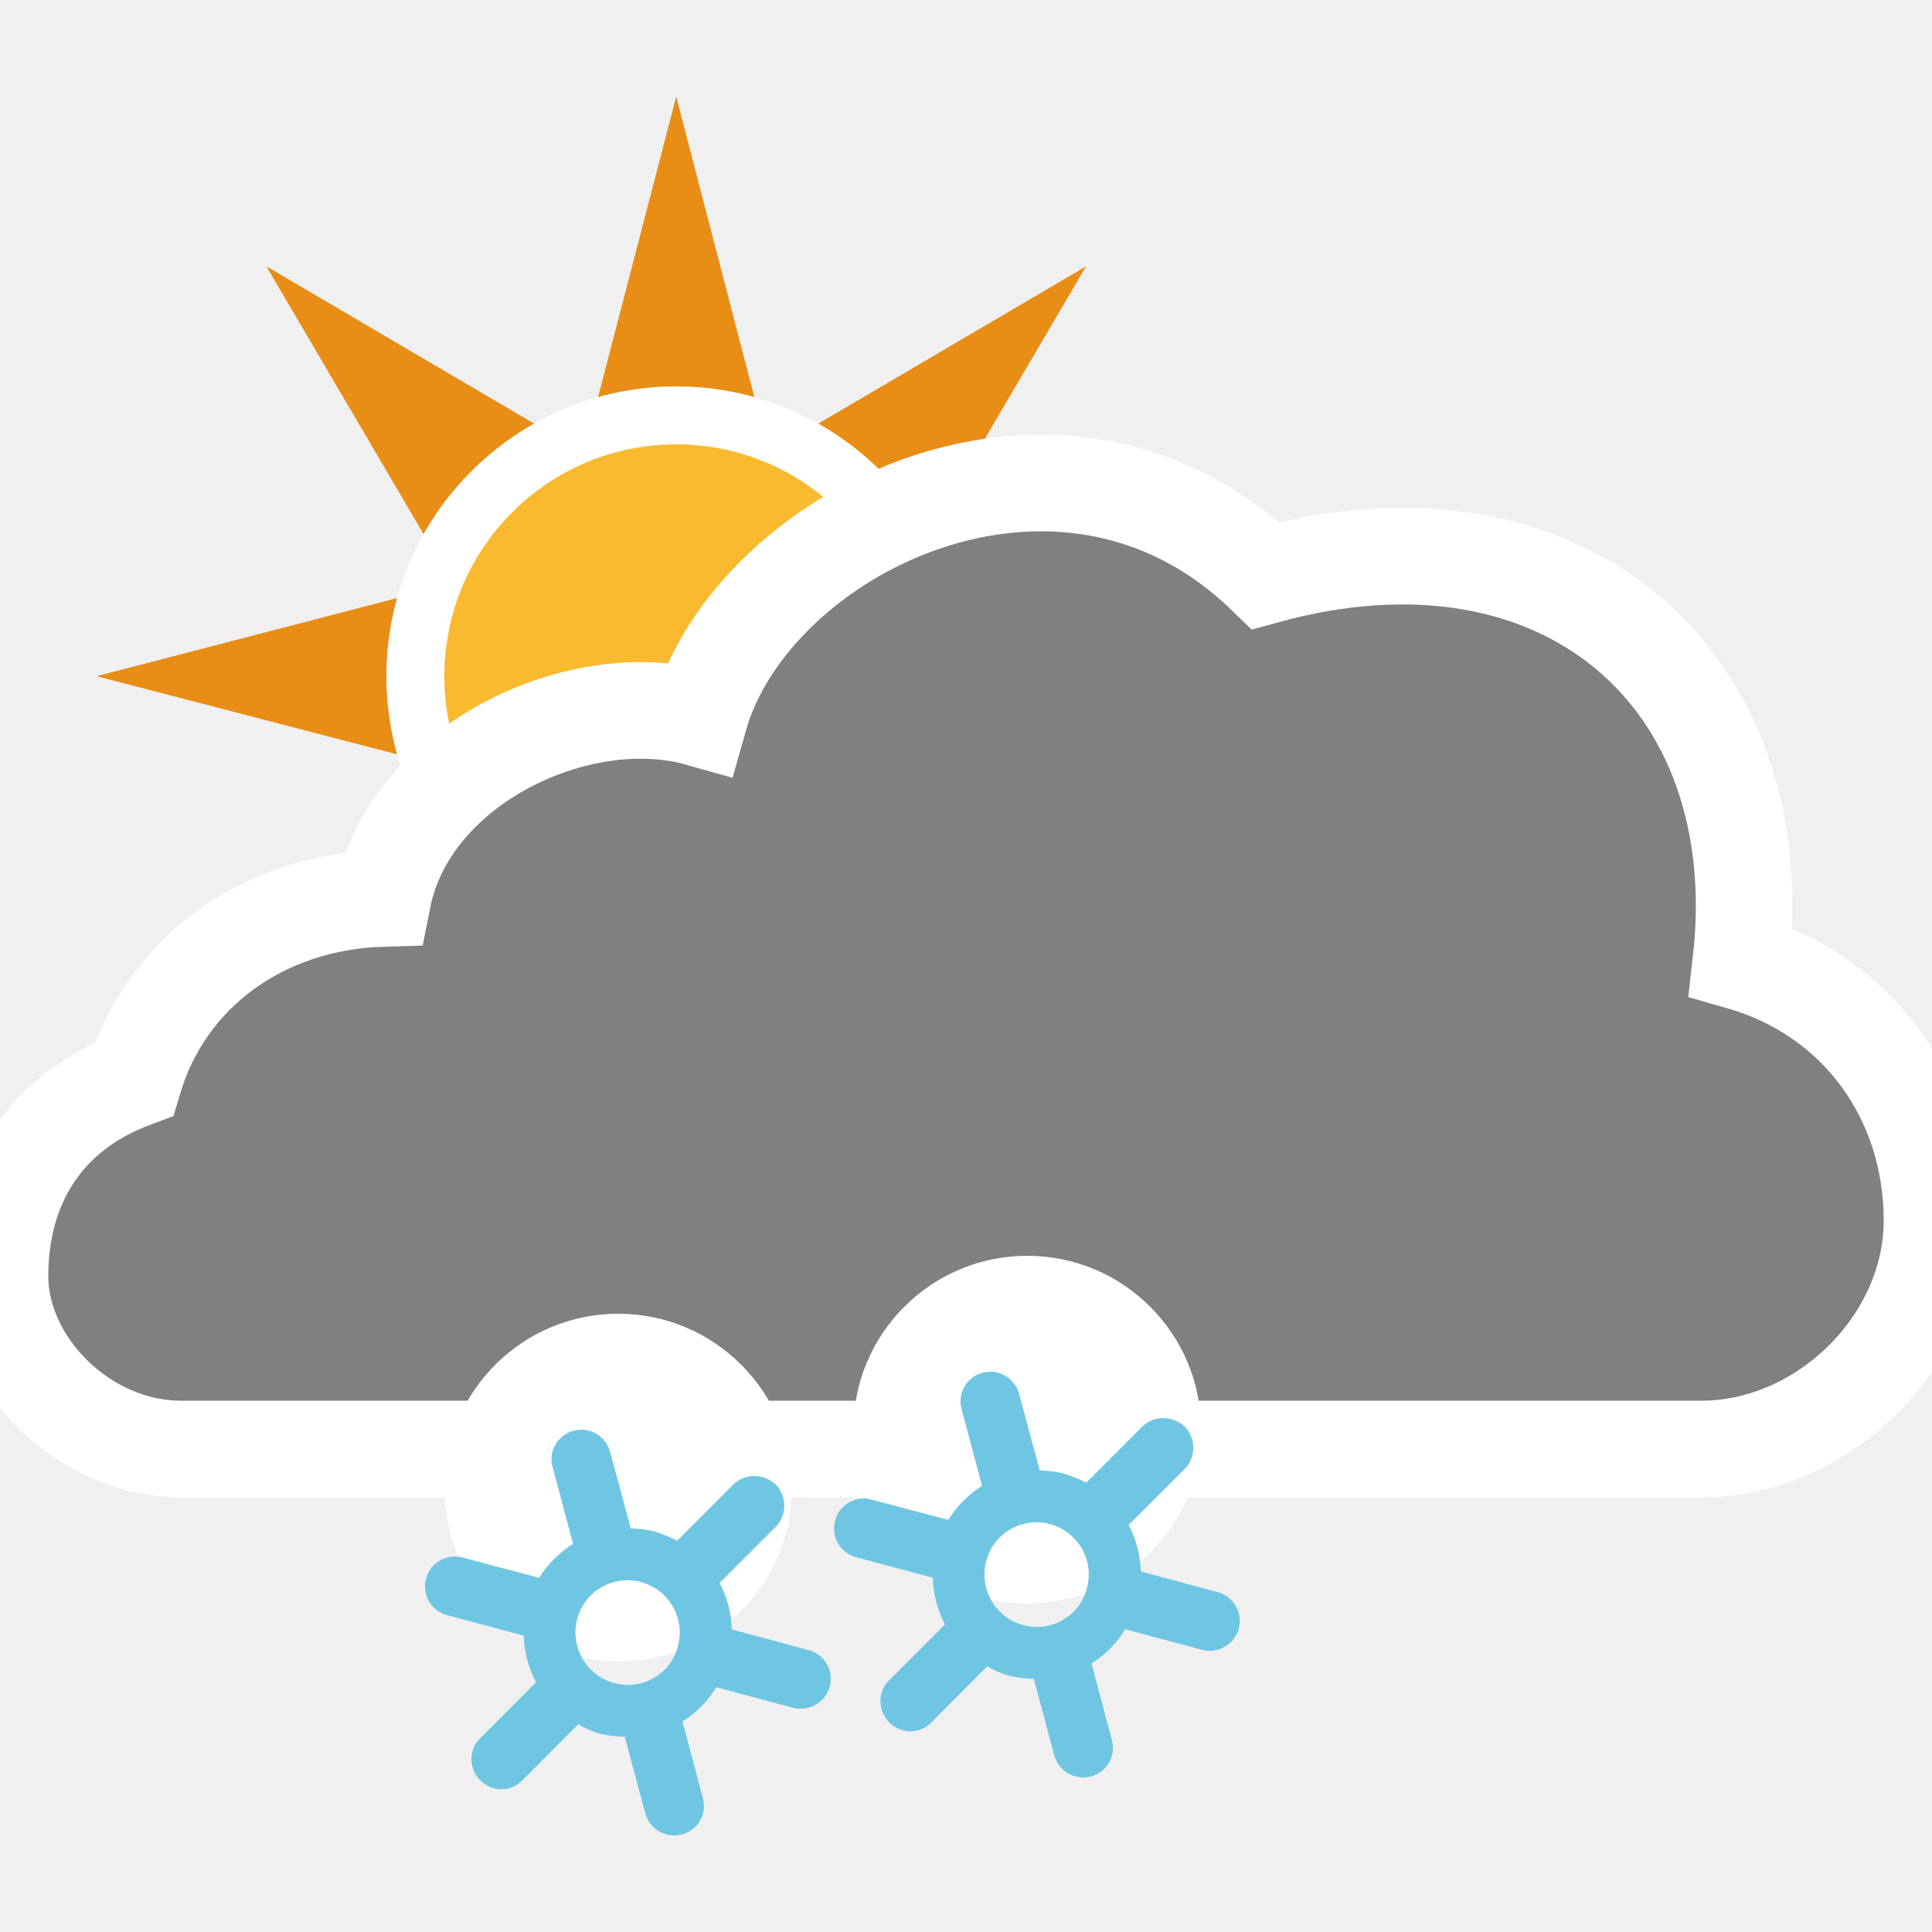
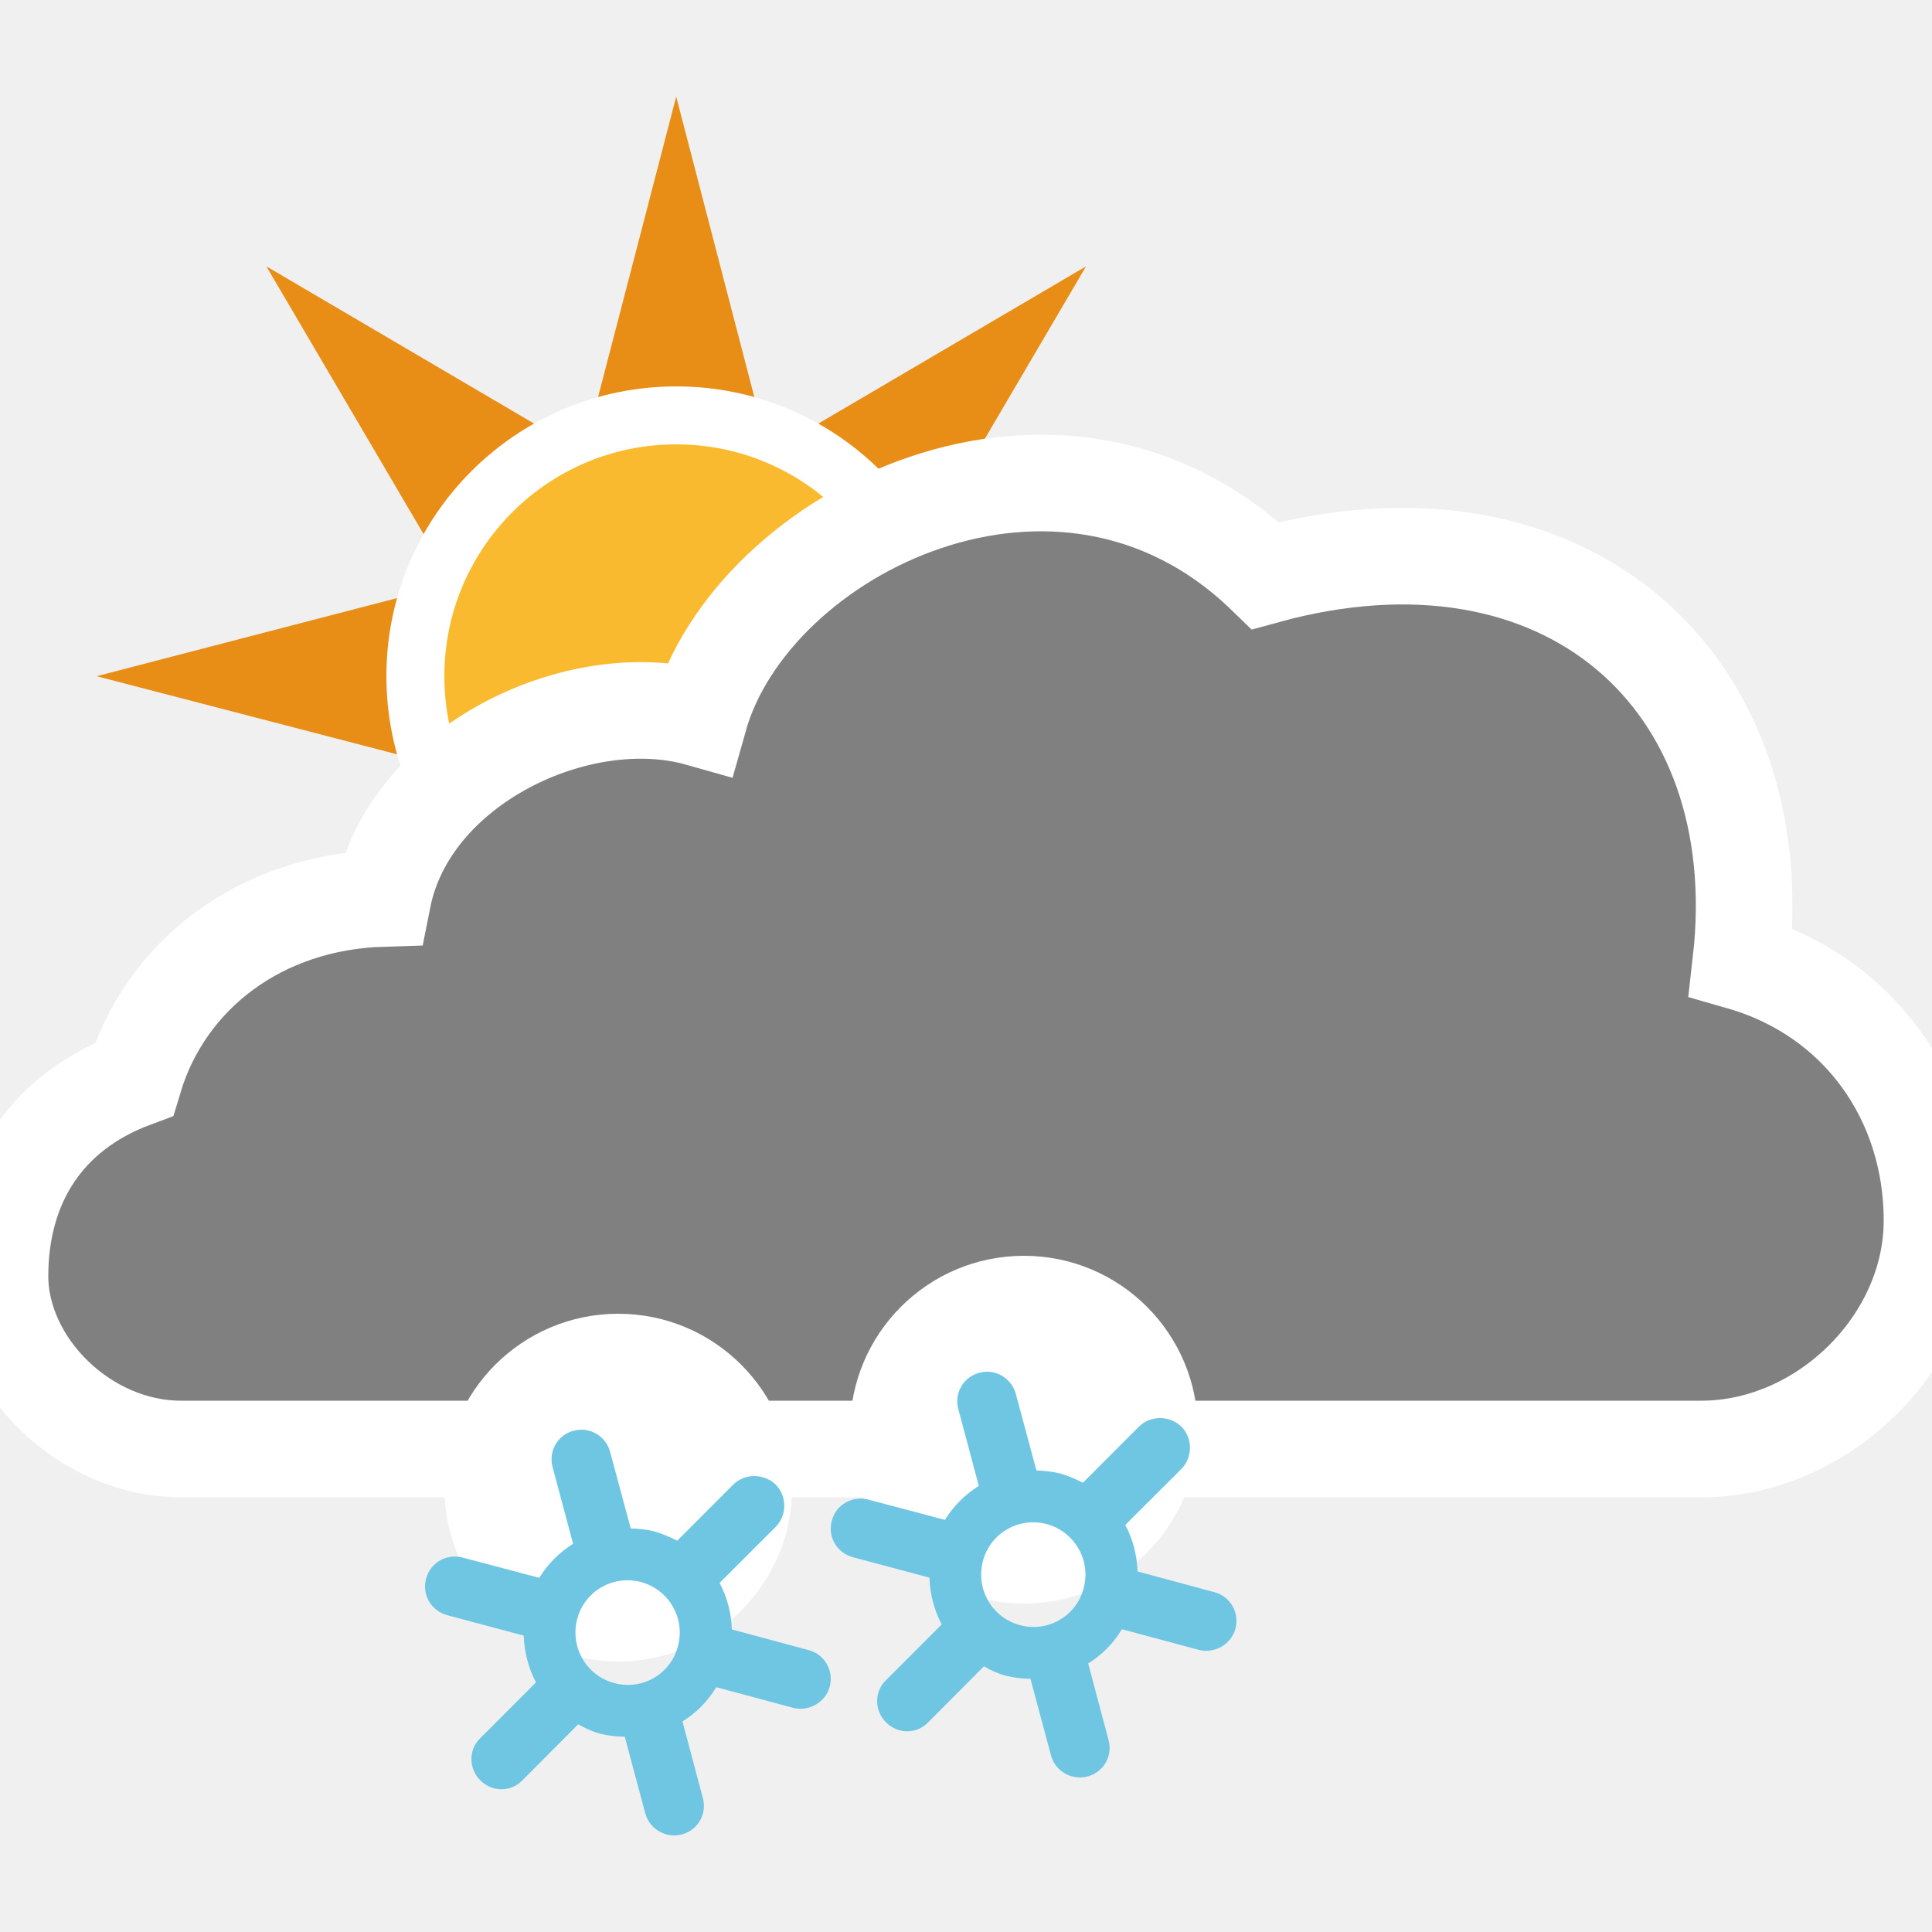
<svg xmlns="http://www.w3.org/2000/svg" version="1.1" x="0px" y="0px" width="100px" height="100px" viewBox="0 0 100 100" enable-background="new 0 0 100 100" xml:space="preserve">
  <g id="snow_shower_thunder">
</g>
  <g id="sleet_shower_thunder">
</g>
  <g id="rain_shower_thunder">
</g>
  <g id="clouds">
</g>
  <g id="snow_shower">
    <g id="day_5_">
      <polygon fill="#E88D15" points="46.57,39.791 65,35 46.57,30.209 56.214,13.786 39.792,23.431 35,5 30.208,23.431 13.787,13.786     23.431,30.209 5,35 23.431,39.791 13.787,56.214 30.208,46.569 35,65 39.792,46.569 56.214,56.214   " />
      <circle fill="#FABA2F" stroke="#FFFFFF" stroke-width="3" stroke-miterlimit="10" cx="35" cy="35" r="13.5" />
    </g>
    <path id="cloud_49_" fill="#808080" stroke="#FFFFFF" stroke-width="5" stroke-miterlimit="10" d="M9.377,75   C4.357,75,0,70.609,0,66.051c0-4.613,2.231-8.439,6.938-10.191c1.625-5.422,6.562-9.172,12.875-9.359   C21.188,39.562,30,35.422,36.188,37.172c2.727-9.688,18.748-17.625,29.312-7.375c15.438-4.25,26.272,5.37,24.607,19.992   C96.21,51.542,100,56.901,100,63.172C100,69.466,94.355,75,88.054,75H9.377z" />
    <g>
      <circle fill="#FFFFFF" cx="32" cy="77" r="9" />
      <path fill="#6FC6E3" d="M37.95,76.844l-2.893,2.899c-0.38-0.183-0.76-0.351-1.185-0.477c-0.409-0.1-0.815-0.142-1.226-0.157    l-1.068-3.97c-0.226-0.817-1.069-1.311-1.887-1.085c-0.817,0.21-1.323,1.053-1.086,1.893l1.057,3.96    c-0.71,0.445-1.307,1.048-1.753,1.761l-3.962-1.048c-0.822-0.226-1.678,0.268-1.887,1.074c-0.242,0.848,0.259,1.684,1.09,1.909    l3.957,1.055c0.028,0.845,0.246,1.683,0.635,2.423l-2.894,2.896c-0.605,0.591-0.593,1.567,0.014,2.176    c0.604,0.603,1.577,0.62,2.174,0l2.893-2.905c0.367,0.216,0.756,0.39,1.17,0.498c0.43,0.096,0.83,0.147,1.238,0.147l1.064,3.97    c0.219,0.818,1.078,1.305,1.896,1.086c0.831-0.226,1.308-1.057,1.082-1.888L35.325,89.1c0.718-0.44,1.316-1.053,1.747-1.771    l3.982,1.069c0.817,0.205,1.676-0.283,1.894-1.1c0.219-0.83-0.267-1.675-1.097-1.89l-3.97-1.069    c-0.029-0.845-0.24-1.663-0.635-2.409l2.894-2.888c0.604-0.608,0.604-1.595,0.013-2.198C39.535,76.252,38.543,76.252,37.95,76.844    z M35.086,85.215c-0.367,1.436-1.859,2.296-3.296,1.899c-1.443-0.38-2.294-1.873-1.914-3.312c0.38-1.452,1.858-2.297,3.307-1.915    C34.622,82.282,35.487,83.761,35.086,85.215z" />
    </g>
    <g>
-       <circle fill="#FFFFFF" cx="53.17" cy="74" r="9" />
-       <path fill="#6FC6E3" d="M59.12,73.844l-2.893,2.899c-0.38-0.183-0.76-0.351-1.185-0.477c-0.409-0.1-0.815-0.142-1.226-0.157    l-1.068-3.97c-0.226-0.817-1.069-1.311-1.887-1.085c-0.817,0.21-1.323,1.053-1.086,1.893l1.057,3.96    c-0.71,0.445-1.307,1.048-1.753,1.761l-3.962-1.048c-0.822-0.226-1.678,0.268-1.887,1.074c-0.242,0.848,0.259,1.684,1.09,1.909    l3.957,1.055c0.028,0.845,0.246,1.683,0.635,2.423l-2.894,2.896c-0.605,0.591-0.593,1.567,0.014,2.176    c0.604,0.603,1.577,0.62,2.174,0l2.893-2.905c0.367,0.216,0.756,0.39,1.17,0.498c0.431,0.096,0.83,0.147,1.238,0.147l1.064,3.97    c0.219,0.818,1.078,1.305,1.896,1.086c0.831-0.226,1.308-1.057,1.082-1.888L56.495,86.1c0.718-0.44,1.316-1.053,1.747-1.771    l3.982,1.069c0.817,0.205,1.676-0.283,1.894-1.1c0.219-0.83-0.267-1.675-1.097-1.89l-3.97-1.069    c-0.029-0.845-0.24-1.663-0.635-2.409l2.894-2.888c0.604-0.608,0.604-1.595,0.013-2.198C60.705,73.252,59.713,73.252,59.12,73.844    z M56.256,82.215c-0.367,1.436-1.859,2.296-3.296,1.899c-1.443-0.38-2.294-1.873-1.914-3.312c0.38-1.452,1.858-2.297,3.307-1.915    C55.792,79.282,56.657,80.761,56.256,82.215z" />
+       <circle fill="#FFFFFF" cx="52.999" cy="74" r="9" />
+       <path fill="#6FC6E3" d="M58.949,73.844l-2.893,2.899c-0.38-0.183-0.76-0.351-1.185-0.477c-0.409-0.1-0.815-0.142-1.226-0.157    l-1.068-3.97c-0.226-0.817-1.069-1.311-1.886-1.085c-0.817,0.21-1.323,1.053-1.086,1.893l1.057,3.96    c-0.71,0.445-1.307,1.048-1.753,1.761l-3.962-1.048c-0.822-0.226-1.678,0.268-1.887,1.074c-0.242,0.848,0.259,1.684,1.09,1.909    l3.957,1.055c0.028,0.845,0.246,1.683,0.635,2.423l-2.894,2.896c-0.605,0.591-0.593,1.567,0.014,2.176    c0.604,0.603,1.577,0.62,2.174,0l2.893-2.905c0.367,0.216,0.755,0.39,1.169,0.498c0.431,0.096,0.83,0.147,1.238,0.147l1.064,3.97    c0.219,0.818,1.078,1.305,1.896,1.086c0.831-0.226,1.308-1.057,1.082-1.888L56.324,86.1c0.718-0.44,1.316-1.053,1.747-1.771    l3.982,1.069c0.817,0.205,1.676-0.283,1.894-1.1c0.219-0.83-0.267-1.675-1.097-1.89l-3.97-1.069    c-0.029-0.845-0.24-1.663-0.635-2.409l2.894-2.888c0.604-0.608,0.604-1.595,0.013-2.198    C60.534,73.252,59.542,73.252,58.949,73.844z M56.085,82.215c-0.367,1.436-1.859,2.296-3.296,1.899    c-1.443-0.38-2.293-1.873-1.914-3.312c0.379-1.452,1.858-2.297,3.306-1.915C55.621,79.282,56.486,80.761,56.085,82.215z" />
    </g>
  </g>
  <g id="sleet_shower">
</g>
  <g id="rain_shower">
</g>
  <g id="partly_cloudy">
</g>
  <g id="fair">
</g>
  <g id="clear">
</g>
</svg>
